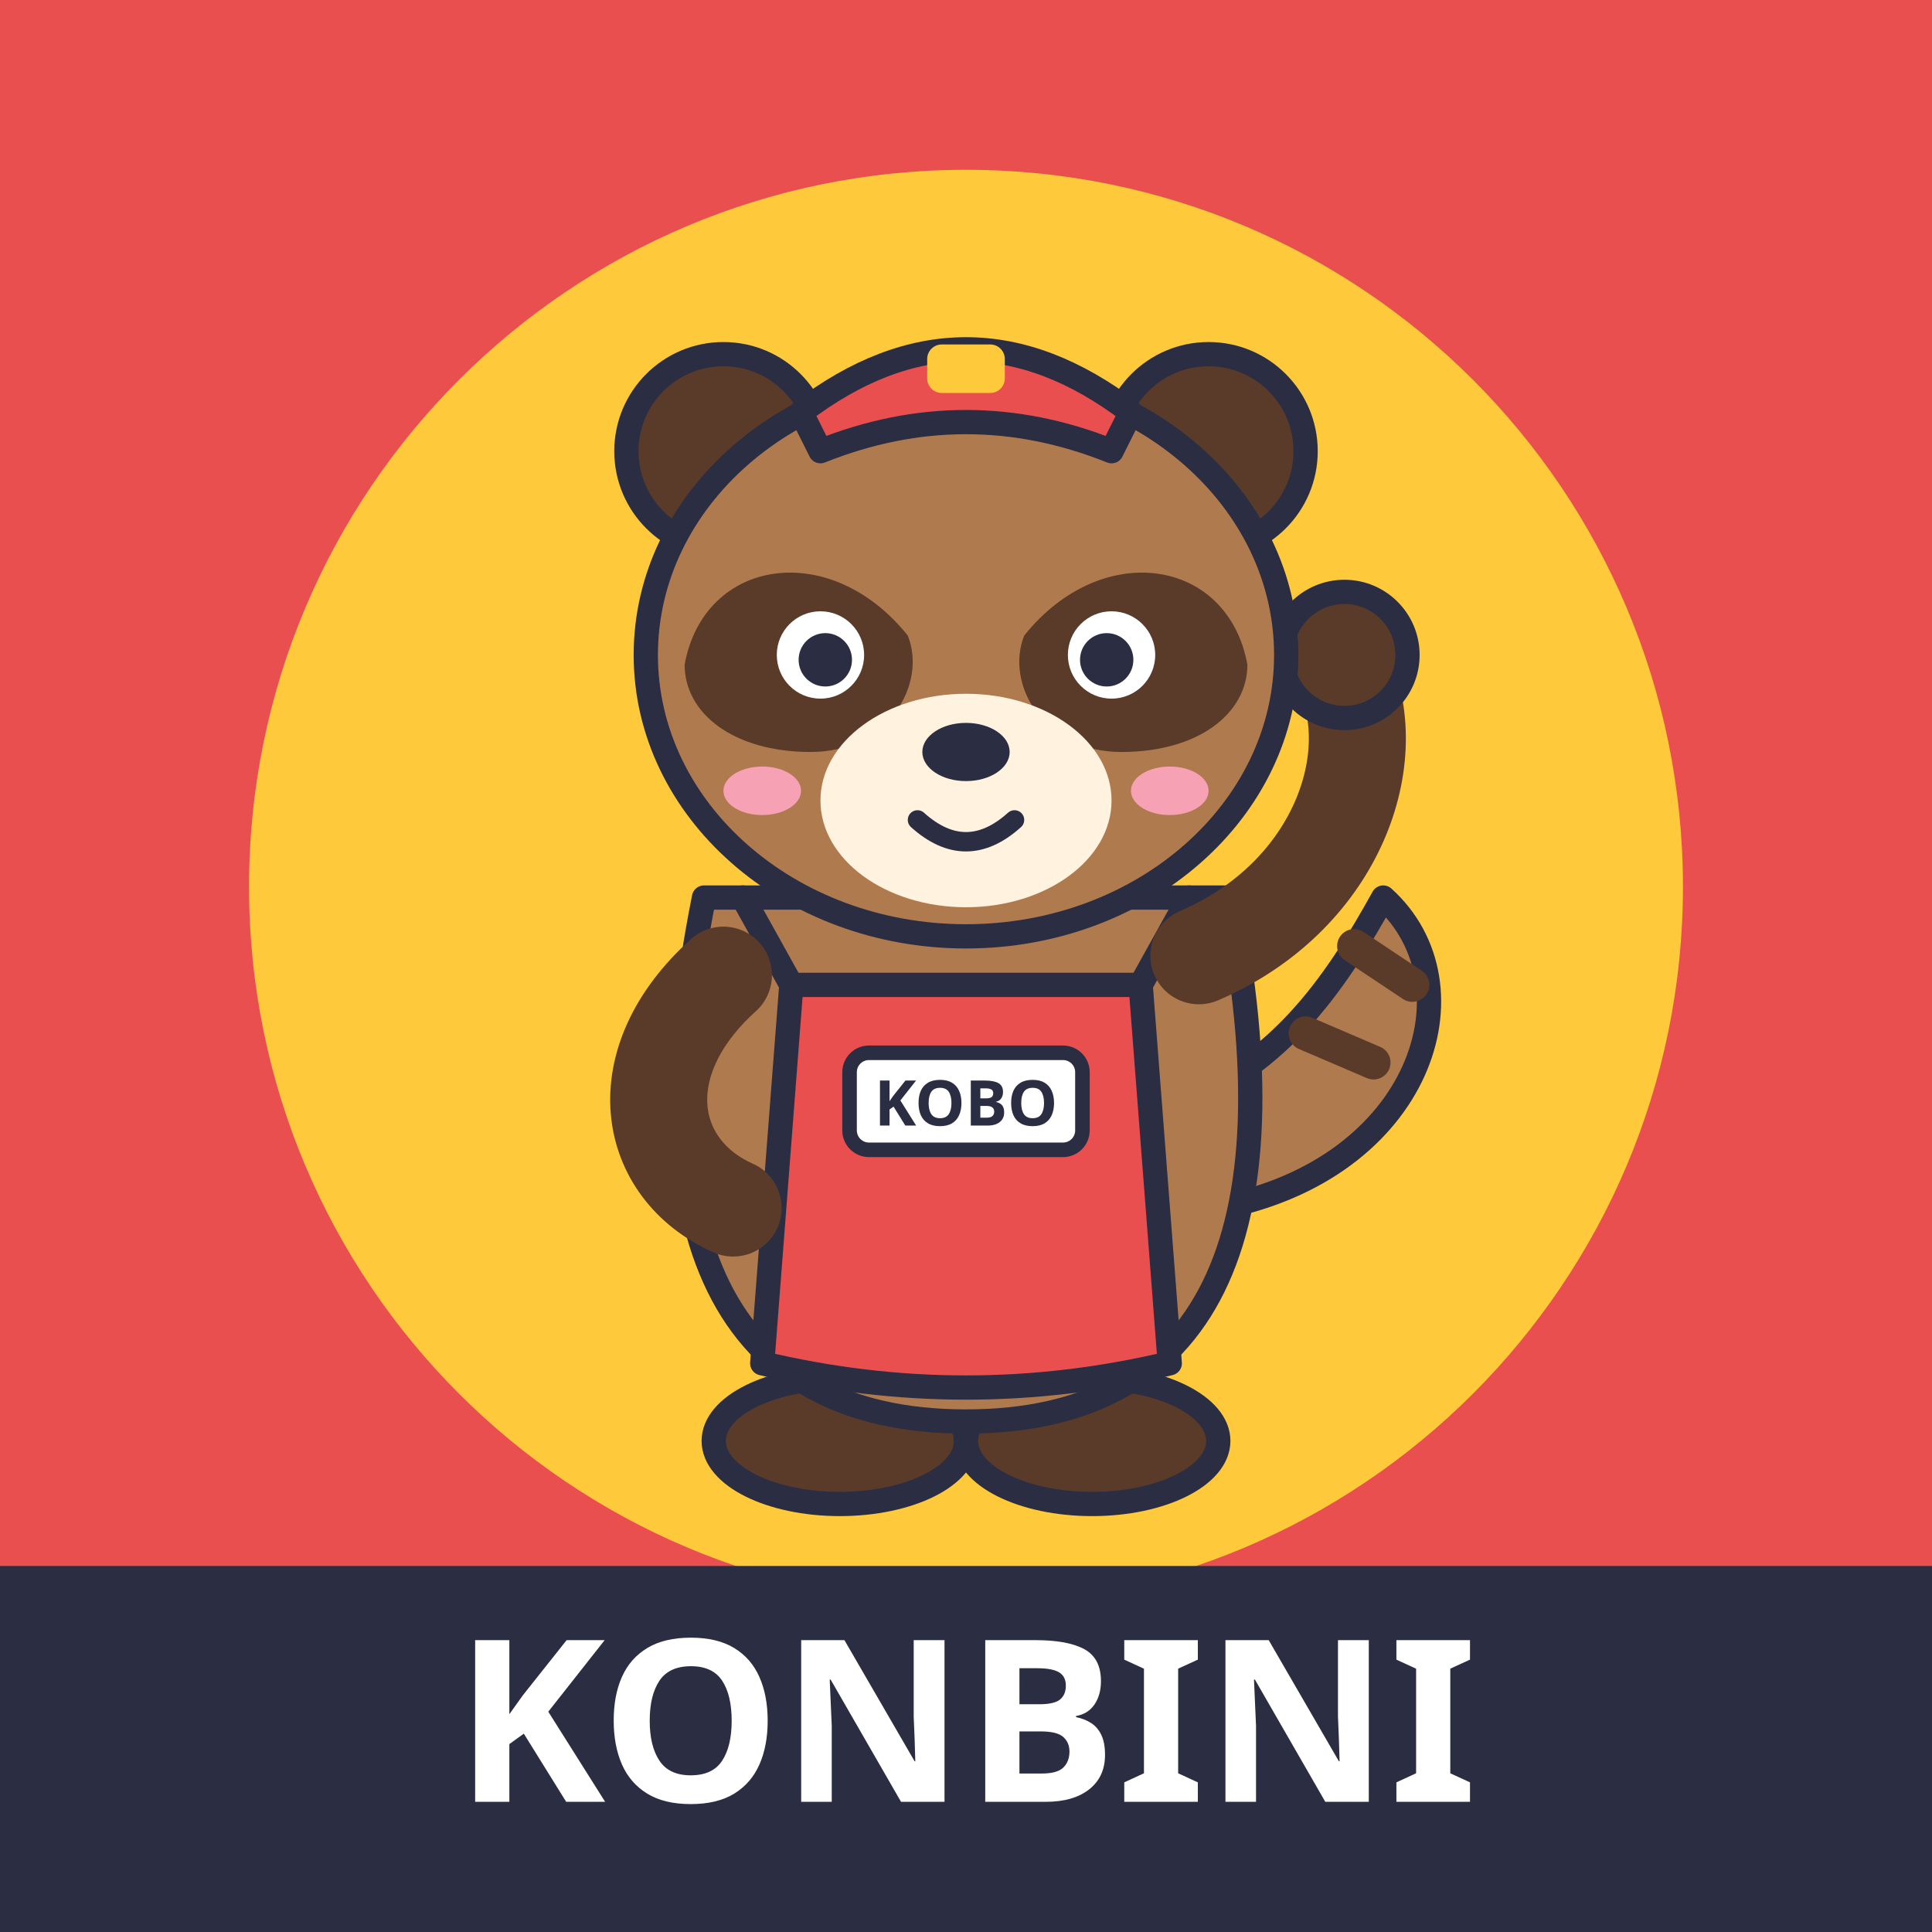
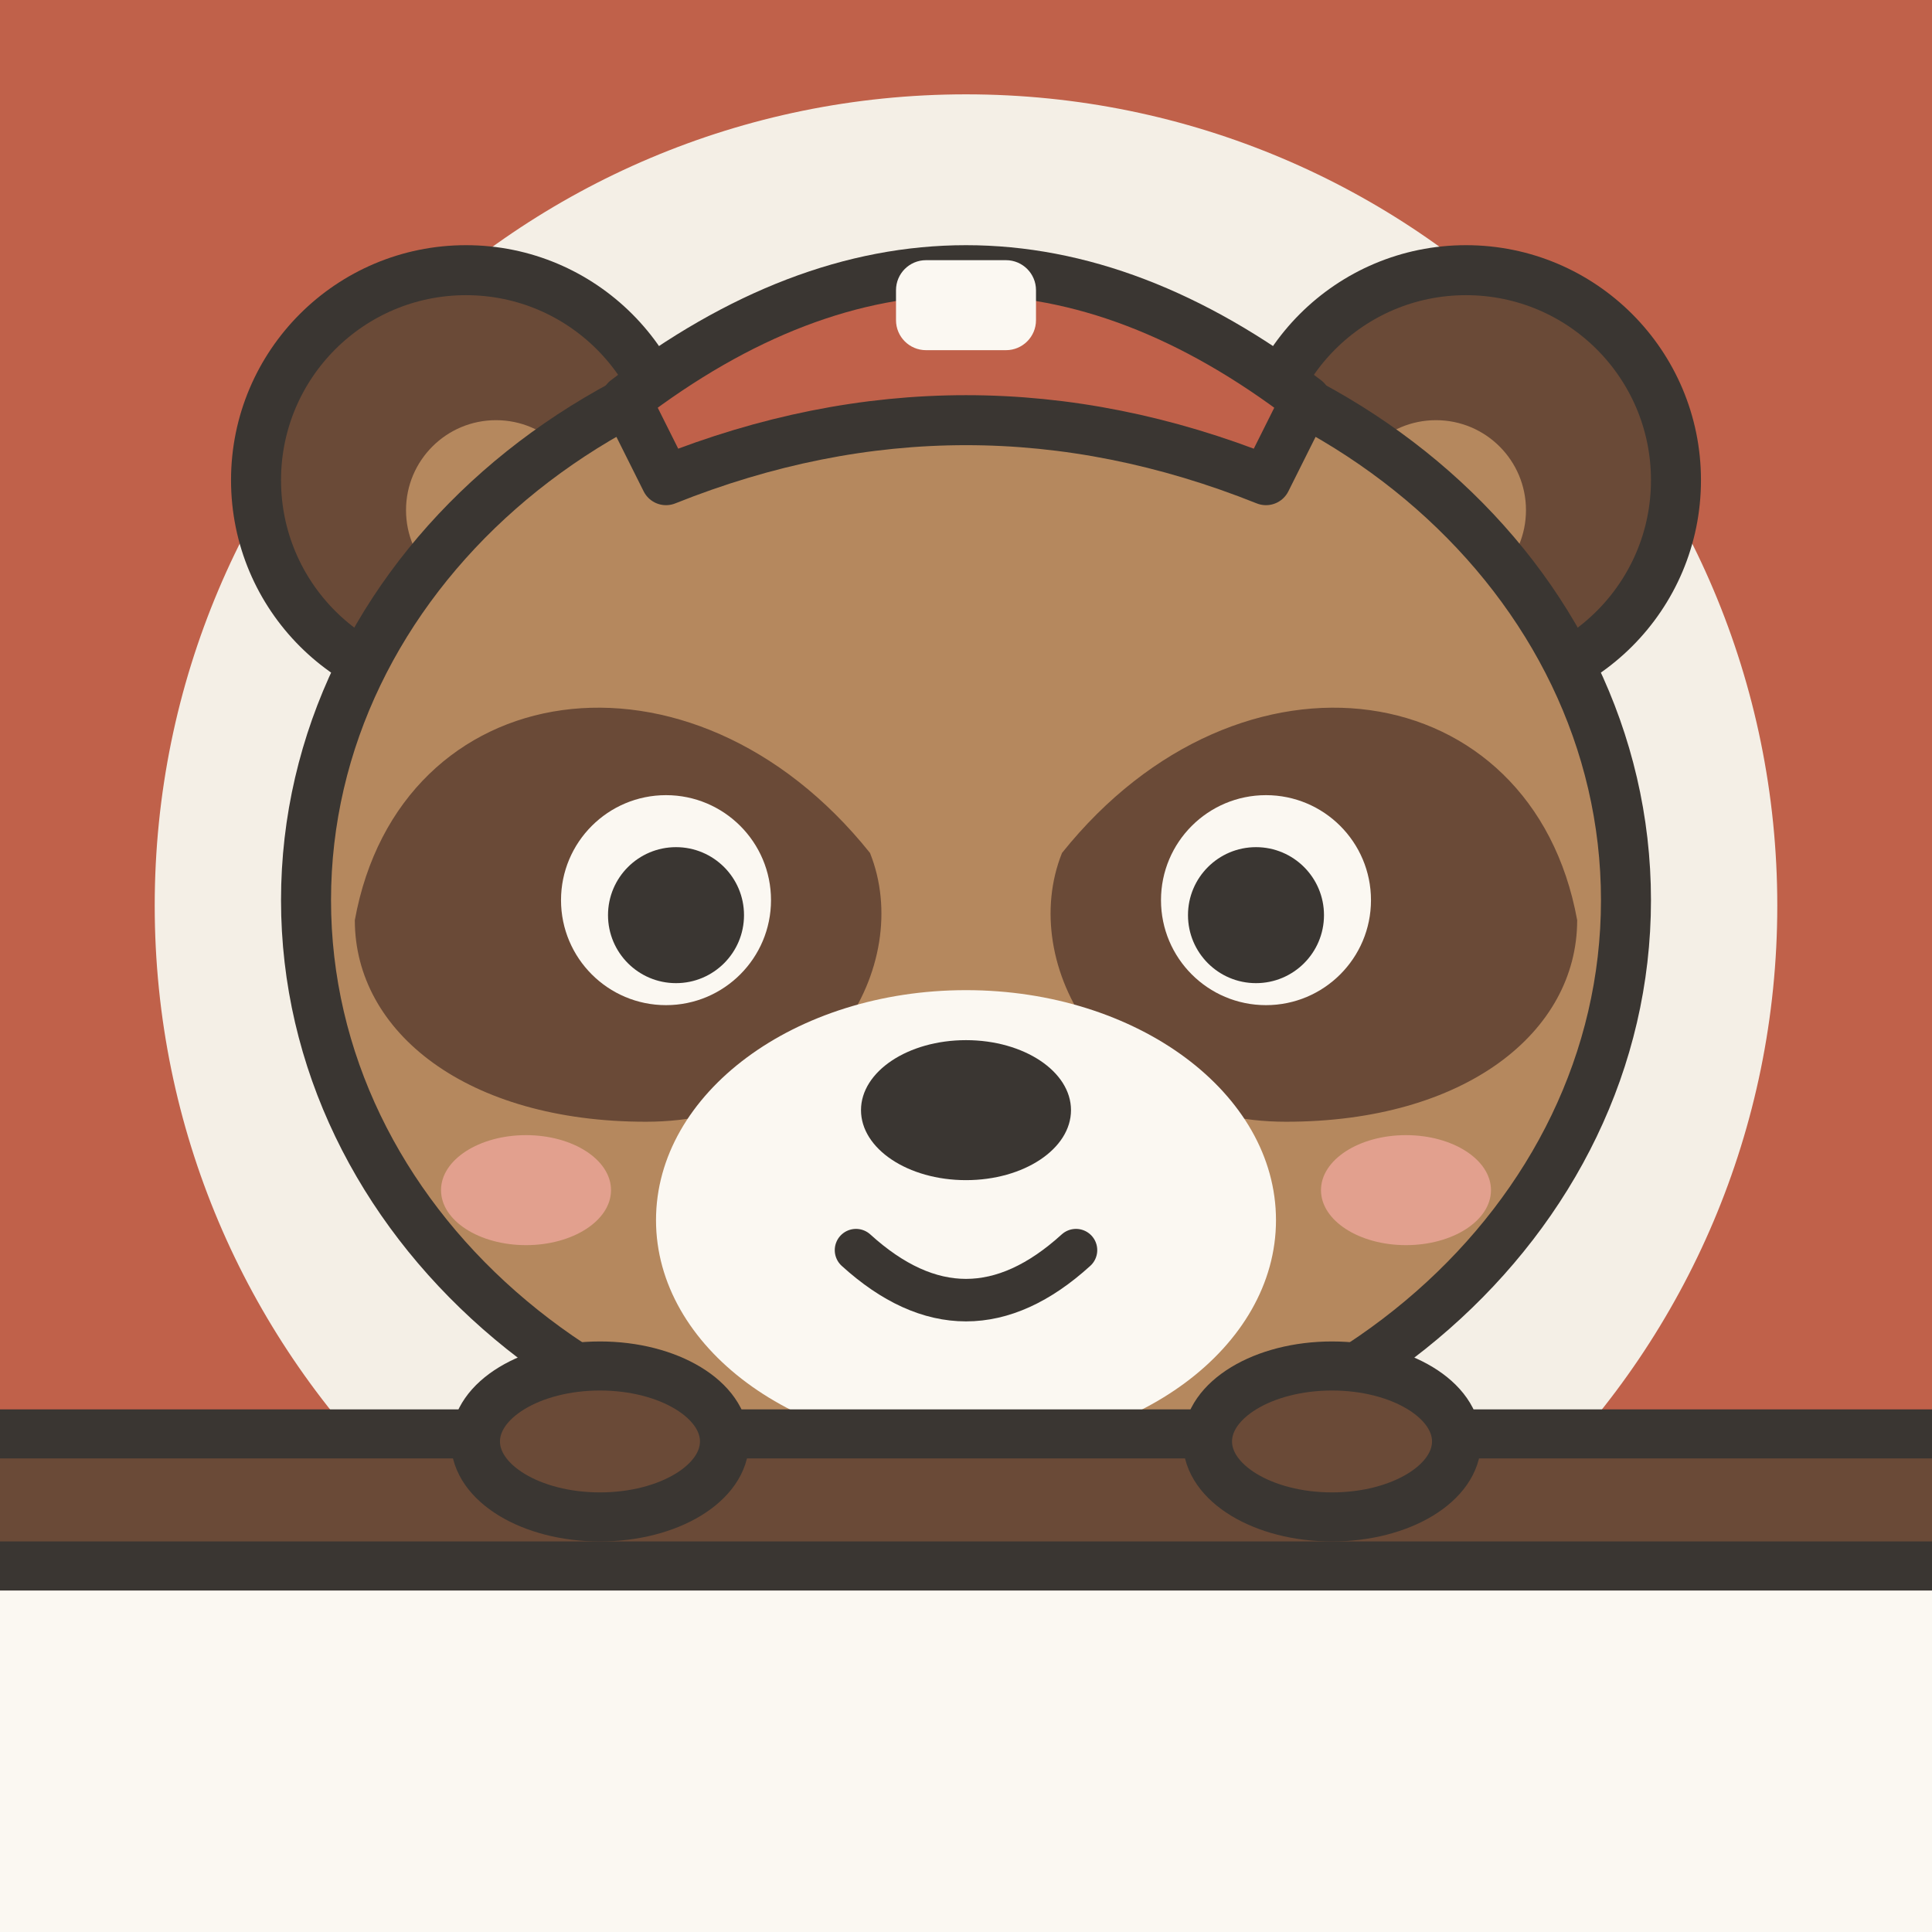
<svg xmlns="http://www.w3.org/2000/svg" viewBox="0 0 1024 1024" width="1024" height="1024">
-   <rect width="1024" height="1024" fill="#E94F4F" />
-   <circle cx="512" cy="470" r="380" fill="#FFC93C" />
-   <svg x="152" y="90" width="720" height="720" viewBox="0 0 240 280">
-     <path d="M172 214 C214 206 226 168 206 150 C196 168 184 186 160 194Z" fill="#B07A4F" stroke="#2B2D42" stroke-width="5" stroke-linejoin="round" stroke-linecap="round" />
-     <path d="M200 160 l12 8 M190 178 l14 6" stroke="#5A3B2A" stroke-width="7" stroke-linecap="round" />
-     <ellipse cx="94" cy="262" rx="26" ry="13" fill="#5A3B2A" stroke="#2B2D42" stroke-width="5" stroke-linejoin="round" stroke-linecap="round" />
-     <ellipse cx="146" cy="262" rx="26" ry="13" fill="#5A3B2A" stroke="#2B2D42" stroke-width="5" stroke-linejoin="round" stroke-linecap="round" />
-     <path d="M66 150 C52 220 70 258 120 258 C170 258 188 220 174 150Z" fill="#B07A4F" stroke="#2B2D42" stroke-width="5" stroke-linejoin="round" stroke-linecap="round" />
-     <ellipse cx="120" cy="214" rx="38" ry="36" fill="#FFF2DF" />
-     <path d="M84 168 H156 L162 246 Q120 256 78 246Z" fill="#E94F4F" stroke="#2B2D42" stroke-width="5" stroke-linejoin="round" stroke-linecap="round" />
-     <path d="M84 168 L74 150 M156 168 L166 150" stroke="#2B2D42" stroke-width="5" stroke-linejoin="round" stroke-linecap="round" />
-     <rect x="96" y="182" width="48" height="20" rx="4" fill="#fff" stroke="#2B2D42" stroke-width="3" />
-     <text x="120" y="197" text-anchor="middle" font-size="13" fill="#2B2D42" font-family="Fredoka, Nunito, sans-serif" font-weight="700">KOBO</text>
-     <path d="M168 162 C196 150 206 122 198 104" fill="none" stroke="#5A3B2A" stroke-width="20" stroke-linecap="round" />
-     <circle cx="198" cy="100" r="13" fill="#5A3B2A" stroke="#2B2D42" stroke-width="5" stroke-linejoin="round" stroke-linecap="round" />
-     <path d="M70 166 C50 184 54 206 72 214" fill="none" stroke="#5A3B2A" stroke-width="20" stroke-linecap="round" />
-     <circle cx="70" cy="58" r="20" fill="#5A3B2A" stroke="#2B2D42" stroke-width="5" stroke-linejoin="round" stroke-linecap="round" />
-     <circle cx="170" cy="58" r="20" fill="#5A3B2A" stroke="#2B2D42" stroke-width="5" stroke-linejoin="round" stroke-linecap="round" />
-     <ellipse cx="120" cy="100" rx="66" ry="58" fill="#B07A4F" stroke="#2B2D42" stroke-width="5" stroke-linejoin="round" stroke-linecap="round" />
-     <path d="M62 102 C66 80 92 76 108 96 C112 106 104 120 88 120 C72 120 62 112 62 102Z" fill="#5A3B2A" />
-     <path d="M178 102 C174 80 148 76 132 96 C128 106 136 120 152 120 C168 120 178 112 178 102Z" fill="#5A3B2A" />
-     <ellipse cx="120" cy="130" rx="30" ry="22" fill="#FFF2DF" />
-     <circle cx="90" cy="100" r="9" fill="#fff" />
-     <circle cx="150" cy="100" r="9" fill="#fff" />
-     <circle cx="91" cy="101" r="5.5" fill="#2B2D42" />
-     <circle cx="149" cy="101" r="5.5" fill="#2B2D42" />
-     <ellipse cx="120" cy="120" rx="9" ry="6" fill="#2B2D42" />
-     <path d="M110 134 q10 9 20 0" stroke="#2B2D42" stroke-width="4" fill="none" stroke-linecap="round" />
-     <ellipse cx="78" cy="128" rx="8" ry="5" fill="#F7A1B5" />
-     <ellipse cx="162" cy="128" rx="8" ry="5" fill="#F7A1B5" />
-     <path d="M86 50 Q120 24 154 50 L150 58 Q120 46 90 58Z" fill="#E94F4F" stroke="#2B2D42" stroke-width="5" stroke-linejoin="round" stroke-linecap="round" />
-     <rect x="112" y="36" width="16" height="10" rx="3" fill="#FFC93C" />
-   </svg>
-   <rect x="0" y="830" width="1024" height="194" fill="#2B2D42" />
-   <text x="512" y="955" text-anchor="middle" font-size="120" fill="#fff" font-family="Fredoka, Nunito, sans-serif" font-weight="700">KONBINI</text>
+   <rect width="1024" height="1024" fill="#C0614A" />
+   <circle cx="512" cy="480" r="430" fill="#F4EFE6" />
+   <g transform="translate(-124.0,-52.9) scale(5.3)">
+     <circle cx="70" cy="58" r="21" fill="#6A4A37" stroke="#3A3632" stroke-width="5.0" stroke-linejoin="round" stroke-linecap="round" />
+     <circle cx="170" cy="58" r="21" fill="#6A4A37" stroke="#3A3632" stroke-width="5.0" stroke-linejoin="round" stroke-linecap="round" />
+     <circle cx="73" cy="61" r="9" fill="#B5885E" />
+     <circle cx="167" cy="61" r="9" fill="#B5885E" />
+     <ellipse cx="120" cy="100" rx="66" ry="58" fill="#B5885E" stroke="#3A3632" stroke-width="5.0" stroke-linejoin="round" stroke-linecap="round" />
+     <g transform="translate(88 102) scale(1.12) translate(-88 -102)">
+       <path d="M62 102 C66 80 92 76 108 96 C112 106 104 120 88 120 C72 120 62 112 62 102Z" fill="#6A4A37" />
+     </g>
+     <g transform="translate(152 102) scale(1.12) translate(-152 -102)">
+       <path d="M178 102 C174 80 148 76 132 96 C128 106 136 120 152 120 C168 120 178 112 178 102Z" fill="#6A4A37" />
+     </g>
+     <ellipse cx="120" cy="132" rx="31" ry="23" fill="#FBF8F2" />
+     <circle cx="90" cy="100" r="10.5" fill="#FBF8F2" />
+     <circle cx="150" cy="100" r="10.5" fill="#FBF8F2" />
+     <circle cx="91" cy="101.5" r="6.8" fill="#3A3632" />
+     <circle cx="149" cy="101.5" r="6.8" fill="#3A3632" />
+     <ellipse cx="120" cy="121" rx="10.5" ry="7" fill="#3A3632" />
+     <path d="M109 135 q11 10 22 0" fill="none" stroke="#3A3632" stroke-width="4.25" stroke-linecap="round" />
+     <ellipse cx="76" cy="129" rx="8.5" ry="5.5" fill="#E2A08E" />
+     <ellipse cx="164" cy="129" rx="8.5" ry="5.5" fill="#E2A08E" />
+     <path d="M86 50 Q120 24 154 50 L150 58 Q120 46 90 58Z" fill="#C0614A" stroke="#3A3632" stroke-width="5.0" stroke-linejoin="round" stroke-linecap="round" />
+     <rect x="113" y="36" width="14" height="9" rx="3" fill="#FBF8F2" />
+   </g>
+   <rect x="-40" y="824" width="1104" height="340" fill="#FBF8F2" stroke="#3A3632" stroke-width="26" stroke-linejoin="round" stroke-linecap="round" />
+   <rect x="-40" y="760" width="1104" height="70" rx="16" fill="#6A4A37" stroke="#3A3632" stroke-width="26" stroke-linejoin="round" stroke-linecap="round" />
+   <ellipse cx="318" cy="764" rx="66" ry="40" fill="#6A4A37" stroke="#3A3632" stroke-width="26" stroke-linejoin="round" stroke-linecap="round" />
+   <ellipse cx="706" cy="764" rx="66" ry="40" fill="#6A4A37" stroke="#3A3632" stroke-width="26" stroke-linejoin="round" stroke-linecap="round" />
</svg>
